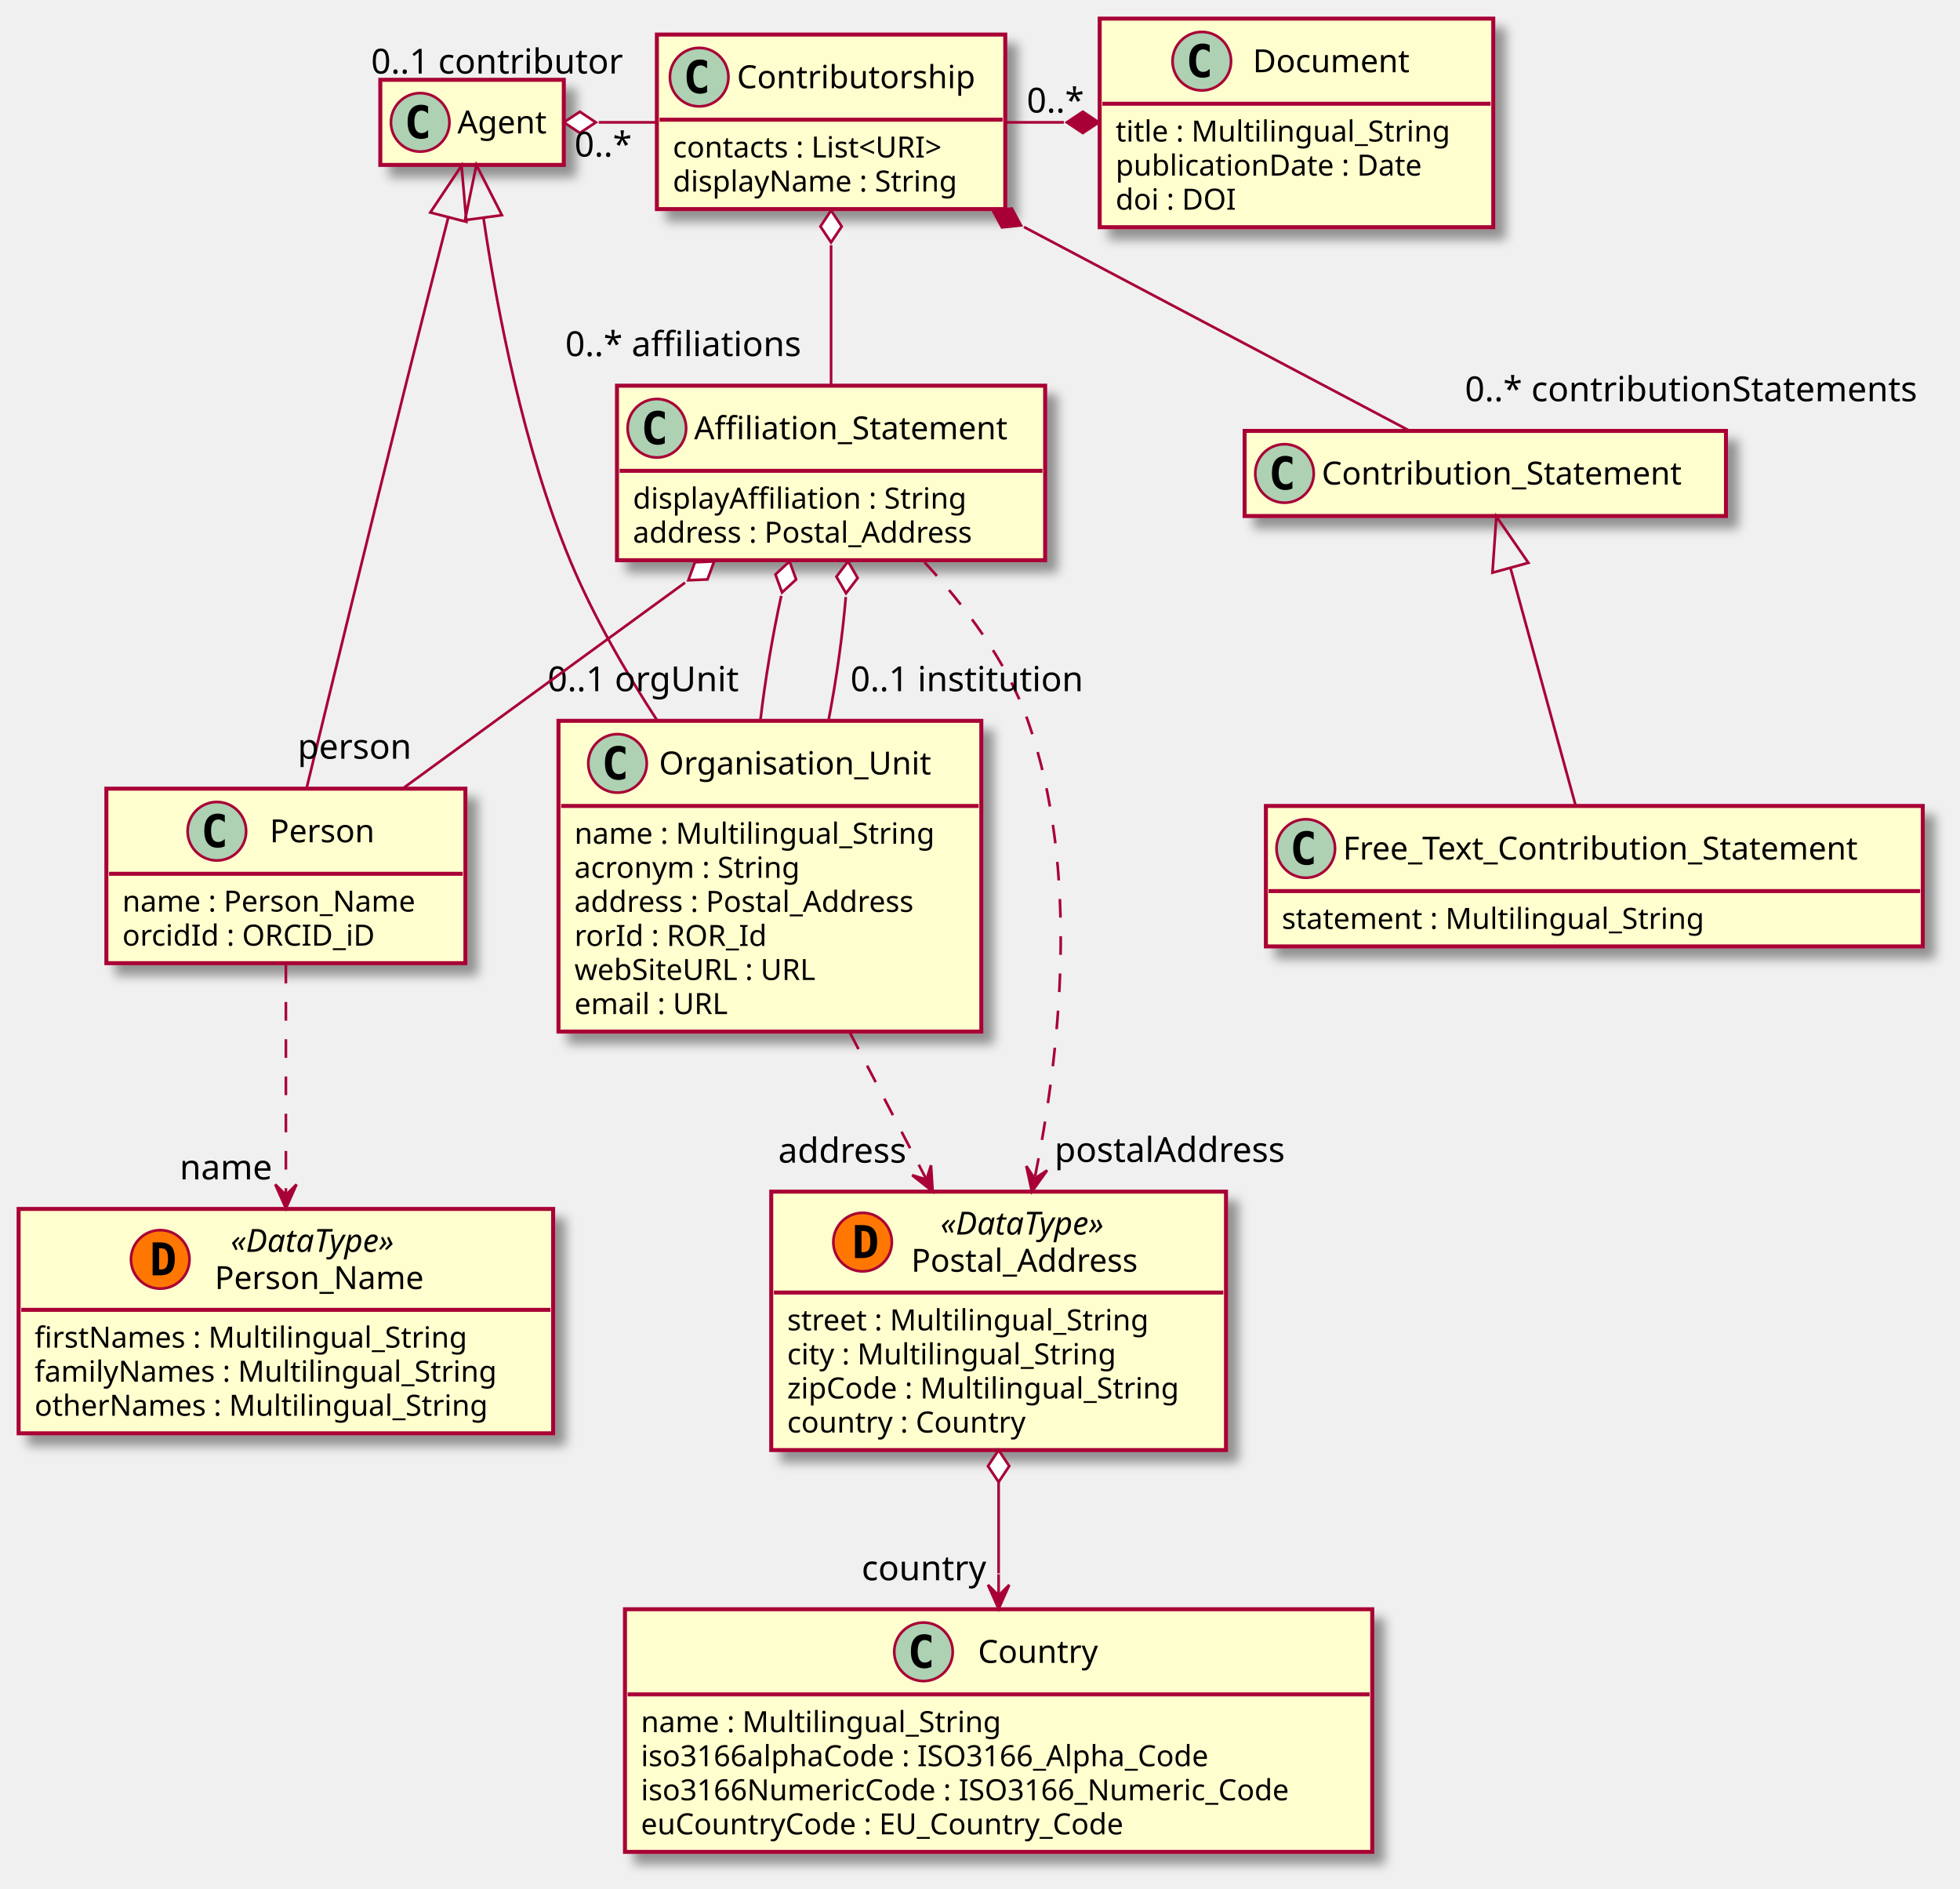
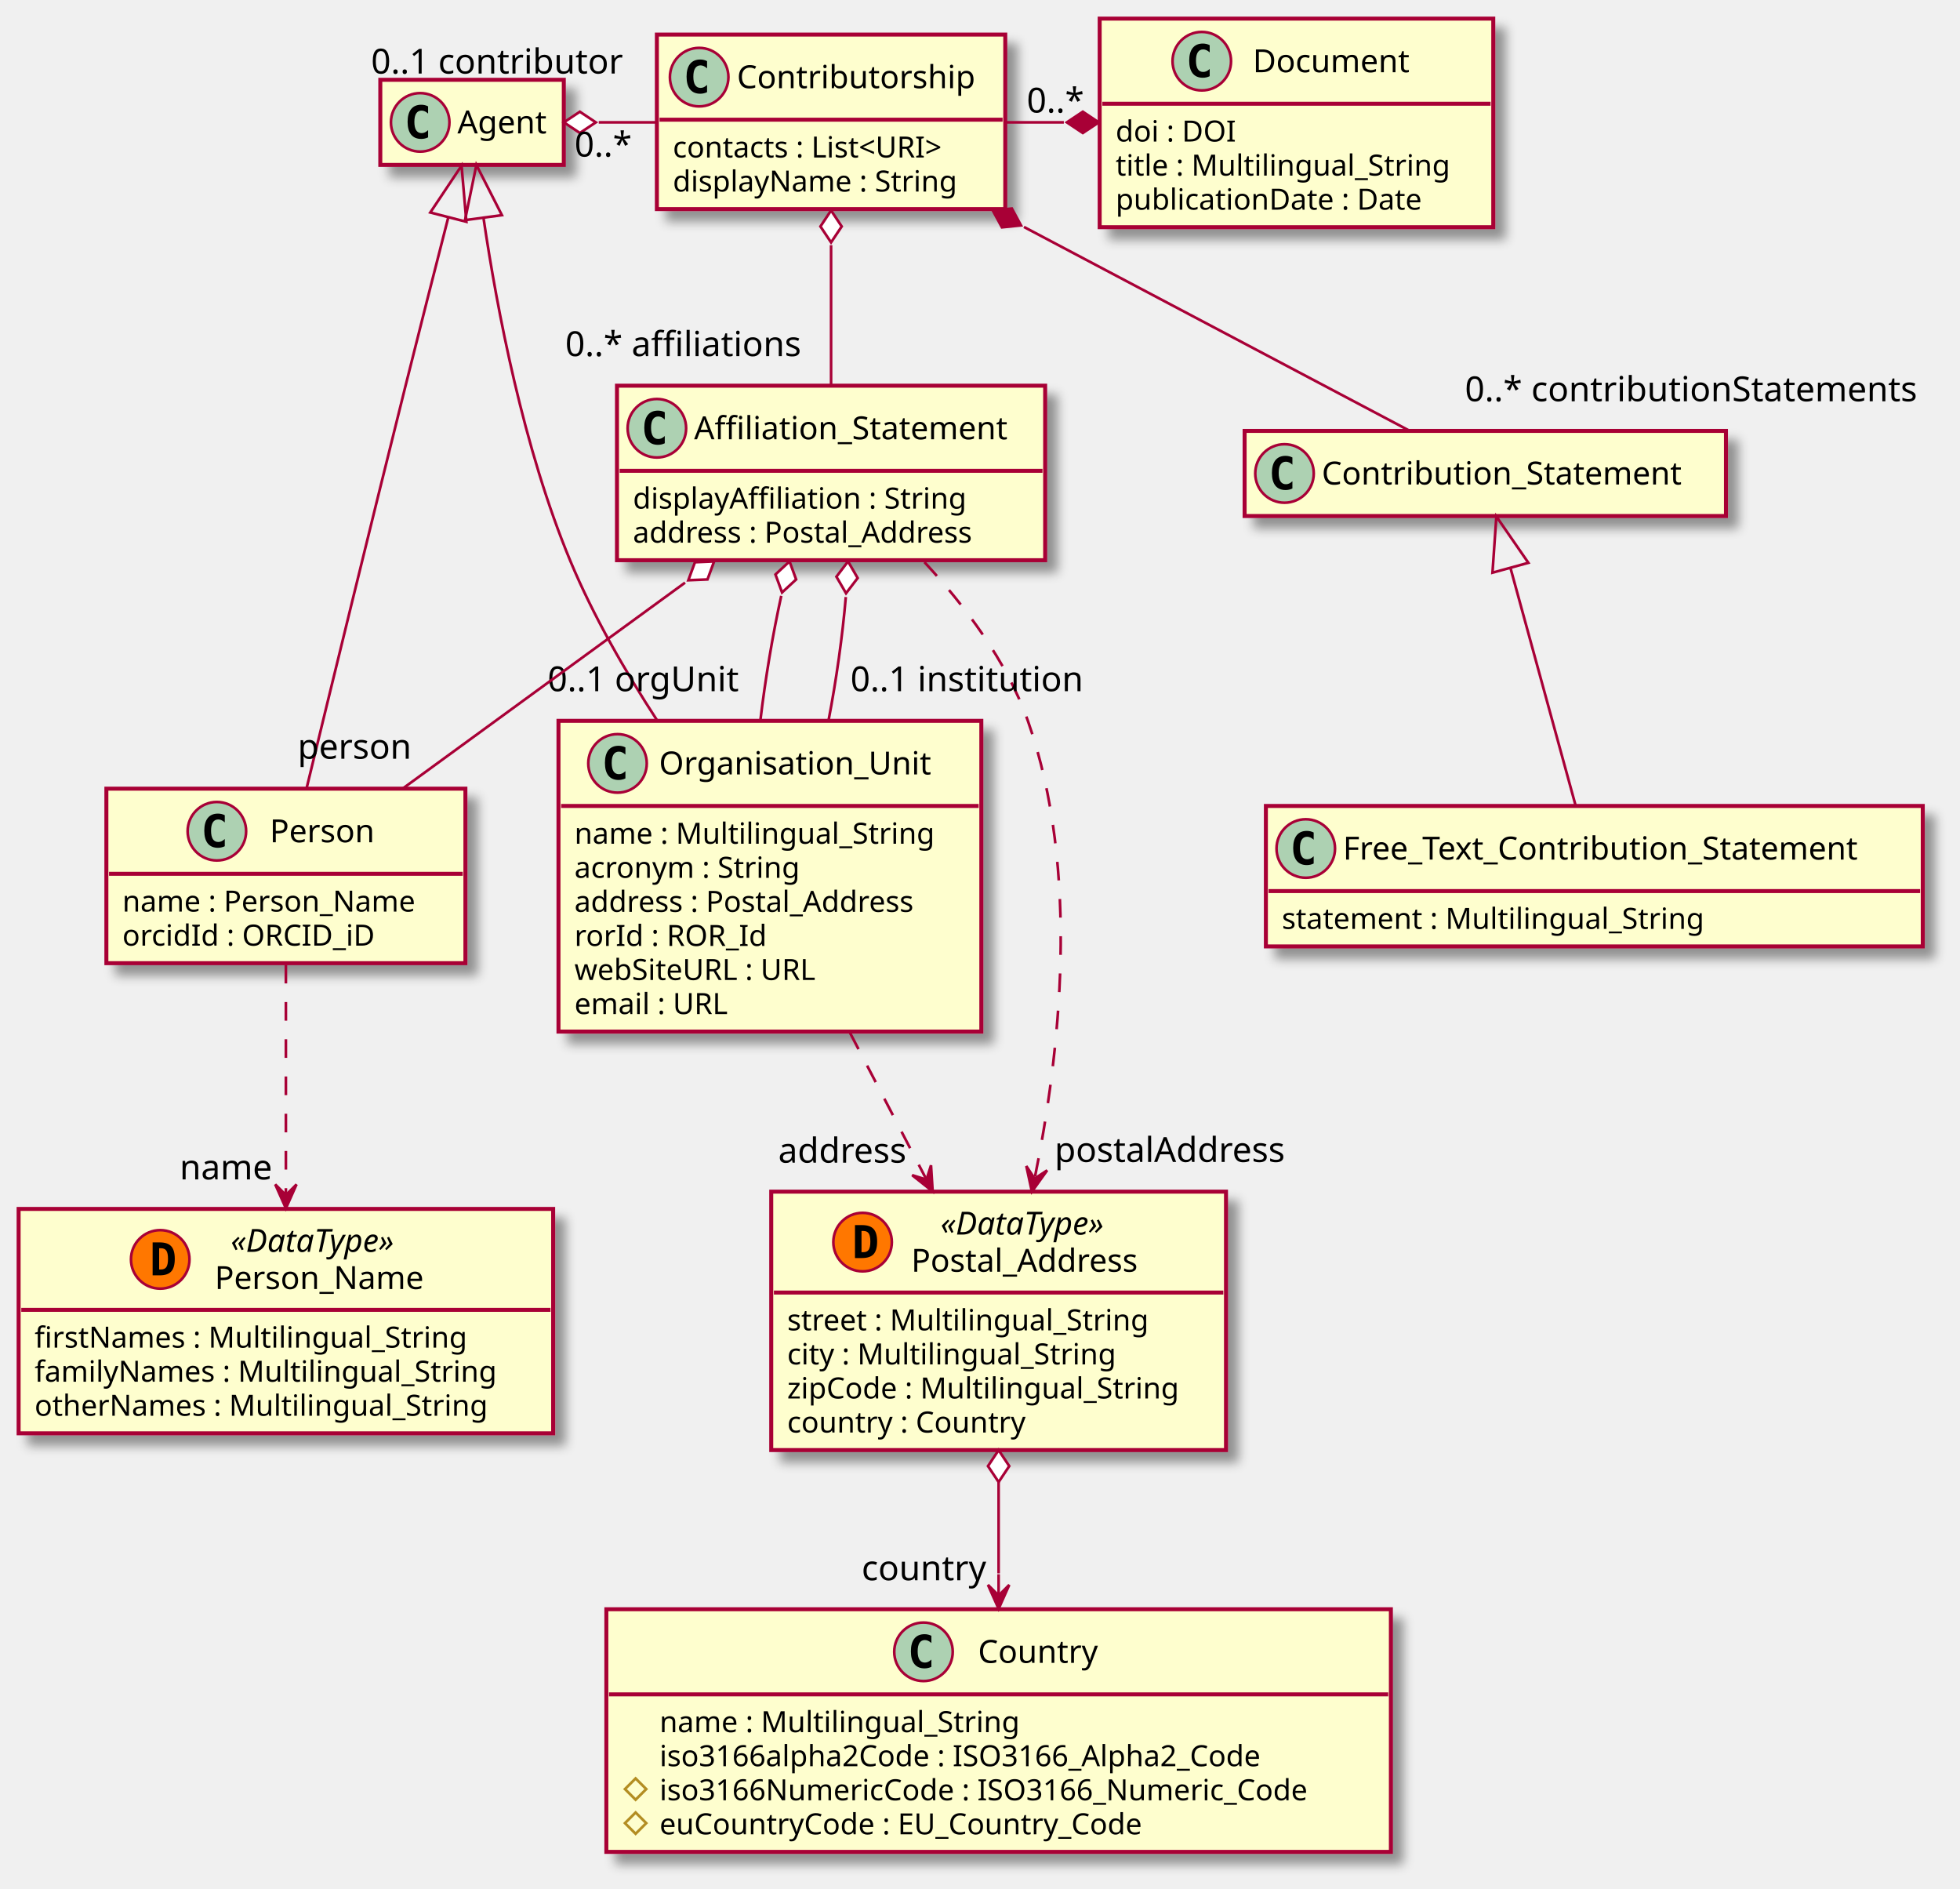
<svg xmlns="http://www.w3.org/2000/svg" contentScriptType="application/ecmascript" contentStyleType="text/css" height="710px" preserveAspectRatio="none" style="width:737px;height:710px;background:#FFFFFF;" version="1.1" viewBox="0 0 737 710" width="737px" zoomAndPan="magnify">
  <defs>
-     <filter height="300%" id="frvrzm6wyozfz" width="300%" x="-1" y="-1">
+     <filter height="300%" id="f1f4gnqvhuzhu1" width="300%" x="-1" y="-1">
      <feGaussianBlur result="blurOut" stdDeviation="2.0" />
      <feColorMatrix in="blurOut" result="blurOut2" type="matrix" values="0 0 0 0 0 0 0 0 0 0 0 0 0 0 0 0 0 0 .4 0" />
      <feOffset dx="4.0" dy="4.0" in="blurOut2" result="blurOut3" />
      <feBlend in="SourceGraphic" in2="blurOut3" mode="normal" />
    </filter>
  </defs>
  <g>
-     <rect codeLine="19" fill="#FEFECE" filter="url(#frvrzm6wyozfz)" height="32" id="Agent" style="stroke:#A80036;stroke-width:1.5;" width="69" x="143" y="30" />
+     <rect codeLine="19" fill="#FEFECE" filter="url(#f1f4gnqvhuzhu1)" height="32" id="Agent" style="stroke:#A80036;stroke-width:1.5;" width="69" x="143" y="30" />
    <ellipse cx="158" cy="46" fill="#ADD1B2" rx="11" ry="11" style="stroke:#A80036;stroke-width:1.0;" />
    <path d="M160.969,51.641 Q160.391,51.938 159.75,52.078 Q159.109,52.234 158.406,52.234 Q155.906,52.234 154.578,50.594 Q153.266,48.938 153.266,45.812 Q153.266,42.688 154.578,41.031 Q155.906,39.375 158.406,39.375 Q159.109,39.375 159.75,39.531 Q160.406,39.688 160.969,39.984 L160.969,42.703 Q160.344,42.125 159.75,41.859 Q159.156,41.578 158.531,41.578 Q157.188,41.578 156.5,42.656 Q155.812,43.719 155.812,45.812 Q155.812,47.906 156.5,48.984 Q157.188,50.047 158.531,50.047 Q159.156,50.047 159.75,49.781 Q160.344,49.5 160.969,48.922 L160.969,51.641 Z " fill="#000000" />
    <text fill="#000000" font-family="sans-serif" font-size="12" lengthAdjust="spacing" textLength="37" x="172" y="50.154">Agent</text>
-     <rect codeLine="22" fill="#FEFECE" filter="url(#frvrzm6wyozfz)" height="116.828" id="Organisation_Unit" style="stroke:#A80036;stroke-width:1.5;" width="159" x="210" y="271" />
+     <rect codeLine="22" fill="#FEFECE" filter="url(#f1f4gnqvhuzhu1)" height="116.828" id="Organisation_Unit" style="stroke:#A80036;stroke-width:1.5;" width="159" x="210" y="271" />
    <ellipse cx="232.2" cy="287" fill="#ADD1B2" rx="11" ry="11" style="stroke:#A80036;stroke-width:1.0;" />
    <path d="M235.169,292.641 Q234.591,292.938 233.95,293.078 Q233.309,293.234 232.606,293.234 Q230.106,293.234 228.778,291.594 Q227.466,289.938 227.466,286.812 Q227.466,283.688 228.778,282.031 Q230.106,280.375 232.606,280.375 Q233.309,280.375 233.95,280.531 Q234.606,280.688 235.169,280.984 L235.169,283.703 Q234.544,283.125 233.95,282.859 Q233.356,282.578 232.731,282.578 Q231.387,282.578 230.7,283.656 Q230.012,284.719 230.012,286.812 Q230.012,288.906 230.7,289.984 Q231.387,291.047 232.731,291.047 Q233.356,291.047 233.95,290.781 Q234.544,290.5 235.169,289.922 L235.169,292.641 Z " fill="#000000" />
    <text fill="#000000" font-family="sans-serif" font-size="12" lengthAdjust="spacing" textLength="111" x="247.8" y="291.154">Organisation_Unit</text>
    <line style="stroke:#A80036;stroke-width:1.5;" x1="211" x2="368" y1="303" y2="303" />
    <text fill="#000000" font-family="sans-serif" font-size="11" lengthAdjust="spacing" textLength="147" x="216" y="317.21">name : Multilingual_String</text>
    <text fill="#000000" font-family="sans-serif" font-size="11" lengthAdjust="spacing" textLength="95" x="216" y="330.015">acronym : String</text>
    <text fill="#000000" font-family="sans-serif" font-size="11" lengthAdjust="spacing" textLength="147" x="216" y="342.82">address : Postal_Address</text>
    <text fill="#000000" font-family="sans-serif" font-size="11" lengthAdjust="spacing" textLength="78" x="216" y="355.625">rorId : ROR_Id</text>
    <text fill="#000000" font-family="sans-serif" font-size="11" lengthAdjust="spacing" textLength="99" x="216" y="368.429">webSiteURL : URL</text>
    <text fill="#000000" font-family="sans-serif" font-size="11" lengthAdjust="spacing" textLength="64" x="216" y="381.234">email : URL</text>
-     <rect codeLine="30" fill="#FEFECE" filter="url(#frvrzm6wyozfz)" height="65.609" id="Person" style="stroke:#A80036;stroke-width:1.5;" width="135" x="40" y="296.5" />
+     <rect codeLine="30" fill="#FEFECE" filter="url(#f1f4gnqvhuzhu1)" height="65.609" id="Person" style="stroke:#A80036;stroke-width:1.5;" width="135" x="40" y="296.5" />
    <ellipse cx="81.55" cy="312.5" fill="#ADD1B2" rx="11" ry="11" style="stroke:#A80036;stroke-width:1.0;" />
    <path d="M84.519,318.141 Q83.941,318.438 83.3,318.578 Q82.659,318.734 81.956,318.734 Q79.456,318.734 78.128,317.094 Q76.816,315.438 76.816,312.312 Q76.816,309.188 78.128,307.531 Q79.456,305.875 81.956,305.875 Q82.659,305.875 83.3,306.031 Q83.956,306.188 84.519,306.484 L84.519,309.203 Q83.894,308.625 83.3,308.359 Q82.706,308.078 82.081,308.078 Q80.737,308.078 80.05,309.156 Q79.362,310.219 79.362,312.312 Q79.362,314.406 80.05,315.484 Q80.737,316.547 82.081,316.547 Q82.706,316.547 83.3,316.281 Q83.894,316 84.519,315.422 L84.519,318.141 Z " fill="#000000" />
    <text fill="#000000" font-family="sans-serif" font-size="12" lengthAdjust="spacing" textLength="44" x="101.45" y="316.654">Person</text>
    <line style="stroke:#A80036;stroke-width:1.5;" x1="41" x2="174" y1="328.5" y2="328.5" />
    <text fill="#000000" font-family="sans-serif" font-size="11" lengthAdjust="spacing" textLength="123" x="46" y="342.71">name : Person_Name</text>
    <text fill="#000000" font-family="sans-serif" font-size="11" lengthAdjust="spacing" textLength="102" x="46" y="355.515">orcidId : ORCID_iD</text>
-     <rect codeLine="34" fill="#FEFECE" filter="url(#frvrzm6wyozfz)" height="84.352" id="Person_Name" style="stroke:#A80036;stroke-width:1.5;" width="201" x="7" y="454.5" />
+     <rect codeLine="34" fill="#FEFECE" filter="url(#f1f4gnqvhuzhu1)" height="84.352" id="Person_Name" style="stroke:#A80036;stroke-width:1.5;" width="201" x="7" y="454.5" />
    <ellipse cx="60.25" cy="473.469" fill="#FF7700" rx="11" ry="11" style="stroke:#A80036;stroke-width:1.0;" />
    <path d="M59.844,469.281 L59.844,477.266 L60.5,477.266 Q61.938,477.266 62.547,476.359 Q63.172,475.438 63.172,473.266 Q63.172,471.094 62.547,470.188 Q61.938,469.281 60.5,469.281 L59.844,469.281 Z M57.391,467.078 L60.016,467.078 Q63.047,467.078 64.375,468.531 Q65.719,469.969 65.719,473.266 Q65.719,476.562 64.375,478.016 Q63.047,479.469 60.016,479.469 L57.391,479.469 L57.391,467.078 Z " fill="#000000" />
    <text fill="#000000" font-family="sans-serif" font-size="12" font-style="italic" lengthAdjust="spacing" textLength="74" x="86.75" y="470.639">«DataType»</text>
    <text fill="#000000" font-family="sans-serif" font-size="12" lengthAdjust="spacing" textLength="86" x="80.75" y="484.607">Person_Name</text>
    <line style="stroke:#A80036;stroke-width:1.5;" x1="8" x2="207" y1="492.438" y2="492.438" />
    <text fill="#000000" font-family="sans-serif" font-size="11" lengthAdjust="spacing" textLength="178" x="13" y="506.648">firstNames : Multilingual_String</text>
    <text fill="#000000" font-family="sans-serif" font-size="11" lengthAdjust="spacing" textLength="189" x="13" y="519.453">familyNames : Multilingual_String</text>
    <text fill="#000000" font-family="sans-serif" font-size="11" lengthAdjust="spacing" textLength="185" x="13" y="532.257">otherNames : Multilingual_String</text>
-     <rect codeLine="39" fill="#FEFECE" filter="url(#frvrzm6wyozfz)" height="97.156" id="Postal_Address" style="stroke:#A80036;stroke-width:1.5;" width="171" x="290" y="448" />
+     <rect codeLine="39" fill="#FEFECE" filter="url(#f1f4gnqvhuzhu1)" height="97.156" id="Postal_Address" style="stroke:#A80036;stroke-width:1.5;" width="171" x="290" y="448" />
    <ellipse cx="324.35" cy="466.969" fill="#FF7700" rx="11" ry="11" style="stroke:#A80036;stroke-width:1.0;" />
    <path d="M323.944,462.781 L323.944,470.766 L324.6,470.766 Q326.038,470.766 326.647,469.859 Q327.272,468.938 327.272,466.766 Q327.272,464.594 326.647,463.688 Q326.038,462.781 324.6,462.781 L323.944,462.781 Z M321.491,460.578 L324.116,460.578 Q327.147,460.578 328.475,462.031 Q329.819,463.469 329.819,466.766 Q329.819,470.062 328.475,471.516 Q327.147,472.969 324.116,472.969 L321.491,472.969 L321.491,460.578 Z " fill="#000000" />
    <text fill="#000000" font-family="sans-serif" font-size="12" font-style="italic" lengthAdjust="spacing" textLength="74" x="353.65" y="464.139">«DataType»</text>
    <text fill="#000000" font-family="sans-serif" font-size="12" lengthAdjust="spacing" textLength="96" x="342.65" y="478.107">Postal_Address</text>
    <line style="stroke:#A80036;stroke-width:1.5;" x1="291" x2="460" y1="485.938" y2="485.938" />
    <text fill="#000000" font-family="sans-serif" font-size="11" lengthAdjust="spacing" textLength="149" x="296" y="500.148">street : Multilingual_String</text>
    <text fill="#000000" font-family="sans-serif" font-size="11" lengthAdjust="spacing" textLength="134" x="296" y="512.953">city : Multilingual_String</text>
    <text fill="#000000" font-family="sans-serif" font-size="11" lengthAdjust="spacing" textLength="159" x="296" y="525.757">zipCode : Multilingual_String</text>
    <text fill="#000000" font-family="sans-serif" font-size="11" lengthAdjust="spacing" textLength="98" x="296" y="538.562">country : Country</text>
-     <rect codeLine="45" fill="#FEFECE" filter="url(#frvrzm6wyozfz)" height="91.219" id="Country" style="stroke:#A80036;stroke-width:1.5;" width="281" x="235" y="605" />
+     <rect codeLine="45" fill="#FEFECE" filter="url(#f1f4gnqvhuzhu1)" height="91.219" id="Country" style="stroke:#A80036;stroke-width:1.5;" width="295" x="228" y="605" />
    <ellipse cx="347.25" cy="621" fill="#ADD1B2" rx="11" ry="11" style="stroke:#A80036;stroke-width:1.0;" />
    <path d="M350.219,626.641 Q349.641,626.938 349,627.078 Q348.359,627.234 347.656,627.234 Q345.156,627.234 343.828,625.594 Q342.516,623.938 342.516,620.812 Q342.516,617.688 343.828,616.031 Q345.156,614.375 347.656,614.375 Q348.359,614.375 349,614.531 Q349.656,614.688 350.219,614.984 L350.219,617.703 Q349.594,617.125 349,616.859 Q348.406,616.578 347.781,616.578 Q346.438,616.578 345.75,617.656 Q345.062,618.719 345.062,620.812 Q345.062,622.906 345.75,623.984 Q346.438,625.047 347.781,625.047 Q348.406,625.047 349,624.781 Q349.594,624.5 350.219,623.922 L350.219,626.641 Z " fill="#000000" />
    <text fill="#000000" font-family="sans-serif" font-size="12" lengthAdjust="spacing" textLength="48" x="367.75" y="625.154">Country</text>
-     <line style="stroke:#A80036;stroke-width:1.5;" x1="236" x2="515" y1="637" y2="637" />
-     <text fill="#000000" font-family="sans-serif" font-size="11" lengthAdjust="spacing" textLength="147" x="241" y="651.21">name : Multilingual_String</text>
-     <text fill="#000000" font-family="sans-serif" font-size="11" lengthAdjust="spacing" textLength="237" x="241" y="664.015">iso3166alphaCode : ISO3166_Alpha_Code</text>
-     <text fill="#000000" font-family="sans-serif" font-size="11" lengthAdjust="spacing" textLength="269" x="241" y="676.82">iso3166NumericCode : ISO3166_Numeric_Code</text>
-     <text fill="#000000" font-family="sans-serif" font-size="11" lengthAdjust="spacing" textLength="199" x="241" y="689.625">euCountryCode : EU_Country_Code</text>
-     <rect codeLine="8" fill="#FEFECE" filter="url(#frvrzm6wyozfz)" height="78.414" id="Document" style="stroke:#A80036;stroke-width:1.5;" width="148" x="413.5" y="7" />
+     <line style="stroke:#A80036;stroke-width:1.5;" x1="229" x2="522" y1="637" y2="637" />
+     <text fill="#000000" font-family="sans-serif" font-size="11" lengthAdjust="spacing" textLength="147" x="248" y="651.21">name : Multilingual_String</text>
+     <text fill="#000000" font-family="sans-serif" font-size="11" lengthAdjust="spacing" textLength="251" x="248" y="664.015">iso3166alpha2Code : ISO3166_Alpha2_Code</text>
+     <polygon fill="none" points="239,668.609,243,672.609,239,676.609,235,672.609" style="stroke:#B38D22;stroke-width:1.0;" />
+     <text fill="#000000" font-family="sans-serif" font-size="11" lengthAdjust="spacing" textLength="269" x="248" y="676.82">iso3166NumericCode : ISO3166_Numeric_Code</text>
+     <polygon fill="none" points="239,681.414,243,685.414,239,689.414,235,685.414" style="stroke:#B38D22;stroke-width:1.0;" />
+     <text fill="#000000" font-family="sans-serif" font-size="11" lengthAdjust="spacing" textLength="199" x="248" y="689.625">euCountryCode : EU_Country_Code</text>
+     <rect codeLine="8" fill="#FEFECE" filter="url(#f1f4gnqvhuzhu1)" height="78.414" id="Document" style="stroke:#A80036;stroke-width:1.5;" width="148" x="413.5" y="7" />
    <ellipse cx="451.9" cy="23" fill="#ADD1B2" rx="11" ry="11" style="stroke:#A80036;stroke-width:1.0;" />
    <path d="M454.869,28.641 Q454.291,28.938 453.65,29.078 Q453.009,29.234 452.306,29.234 Q449.806,29.234 448.478,27.594 Q447.166,25.938 447.166,22.812 Q447.166,19.688 448.478,18.031 Q449.806,16.375 452.306,16.375 Q453.009,16.375 453.65,16.531 Q454.306,16.688 454.869,16.984 L454.869,19.703 Q454.244,19.125 453.65,18.859 Q453.056,18.578 452.431,18.578 Q451.087,18.578 450.4,19.656 Q449.712,20.719 449.712,22.812 Q449.712,24.906 450.4,25.984 Q451.087,27.047 452.431,27.047 Q453.056,27.047 453.65,26.781 Q454.244,26.5 454.869,25.922 L454.869,28.641 Z " fill="#000000" />
    <text fill="#000000" font-family="sans-serif" font-size="12" lengthAdjust="spacing" textLength="64" x="471.1" y="27.154">Document</text>
    <line style="stroke:#A80036;stroke-width:1.5;" x1="414.5" x2="560.5" y1="39" y2="39" />
-     <text fill="#000000" font-family="sans-serif" font-size="11" lengthAdjust="spacing" textLength="136" x="419.5" y="53.21">title : Multilingual_String</text>
-     <text fill="#000000" font-family="sans-serif" font-size="11" lengthAdjust="spacing" textLength="125" x="419.5" y="66.015">publicationDate : Date</text>
-     <text fill="#000000" font-family="sans-serif" font-size="11" lengthAdjust="spacing" textLength="49" x="419.5" y="78.82">doi : DOI</text>
-     <rect codeLine="58" fill="#FEFECE" filter="url(#frvrzm6wyozfz)" height="65.609" id="Contributorship" style="stroke:#A80036;stroke-width:1.5;" width="131" x="247" y="13" />
+     <text fill="#000000" font-family="sans-serif" font-size="11" lengthAdjust="spacing" textLength="49" x="419.5" y="53.21">doi : DOI</text>
+     <text fill="#000000" font-family="sans-serif" font-size="11" lengthAdjust="spacing" textLength="136" x="419.5" y="66.015">title : Multilingual_String</text>
+     <text fill="#000000" font-family="sans-serif" font-size="11" lengthAdjust="spacing" textLength="125" x="419.5" y="78.82">publicationDate : Date</text>
+     <rect codeLine="58" fill="#FEFECE" filter="url(#f1f4gnqvhuzhu1)" height="65.609" id="Contributorship" style="stroke:#A80036;stroke-width:1.5;" width="131" x="247" y="13" />
    <ellipse cx="262.9" cy="29" fill="#ADD1B2" rx="11" ry="11" style="stroke:#A80036;stroke-width:1.0;" />
    <path d="M265.869,34.641 Q265.291,34.938 264.65,35.078 Q264.009,35.234 263.306,35.234 Q260.806,35.234 259.478,33.594 Q258.166,31.938 258.166,28.812 Q258.166,25.688 259.478,24.031 Q260.806,22.375 263.306,22.375 Q264.009,22.375 264.65,22.531 Q265.306,22.688 265.869,22.984 L265.869,25.703 Q265.244,25.125 264.65,24.859 Q264.056,24.578 263.431,24.578 Q262.087,24.578 261.4,25.656 Q260.712,26.719 260.712,28.812 Q260.712,30.906 261.4,31.984 Q262.087,33.047 263.431,33.047 Q264.056,33.047 264.65,32.781 Q265.244,32.5 265.869,31.922 L265.869,34.641 Z " fill="#000000" />
    <text fill="#000000" font-family="sans-serif" font-size="12" lengthAdjust="spacing" textLength="97" x="277.1" y="33.154">Contributorship</text>
    <line style="stroke:#A80036;stroke-width:1.5;" x1="248" x2="377" y1="45" y2="45" />
    <text fill="#000000" font-family="sans-serif" font-size="11" lengthAdjust="spacing" textLength="116" x="253" y="59.21">contacts : List&lt;URI&gt;</text>
    <text fill="#000000" font-family="sans-serif" font-size="11" lengthAdjust="spacing" textLength="119" x="253" y="72.015">displayName : String</text>
-     <rect codeLine="62" fill="#FEFECE" filter="url(#frvrzm6wyozfz)" height="32" id="Contribution_Statement" style="stroke:#A80036;stroke-width:1.5;" width="181" x="468" y="162" />
+     <rect codeLine="62" fill="#FEFECE" filter="url(#f1f4gnqvhuzhu1)" height="32" id="Contribution_Statement" style="stroke:#A80036;stroke-width:1.5;" width="181" x="468" y="162" />
    <ellipse cx="483" cy="178" fill="#ADD1B2" rx="11" ry="11" style="stroke:#A80036;stroke-width:1.0;" />
    <path d="M485.969,183.641 Q485.391,183.938 484.75,184.078 Q484.109,184.234 483.406,184.234 Q480.906,184.234 479.578,182.594 Q478.266,180.938 478.266,177.812 Q478.266,174.688 479.578,173.031 Q480.906,171.375 483.406,171.375 Q484.109,171.375 484.75,171.531 Q485.406,171.688 485.969,171.984 L485.969,174.703 Q485.344,174.125 484.75,173.859 Q484.156,173.578 483.531,173.578 Q482.188,173.578 481.5,174.656 Q480.812,175.719 480.812,177.812 Q480.812,179.906 481.5,180.984 Q482.188,182.047 483.531,182.047 Q484.156,182.047 484.75,181.781 Q485.344,181.5 485.969,180.922 L485.969,183.641 Z " fill="#000000" />
    <text fill="#000000" font-family="sans-serif" font-size="12" lengthAdjust="spacing" textLength="149" x="497" y="182.154">Contribution_Statement</text>
-     <rect codeLine="64" fill="#FEFECE" filter="url(#frvrzm6wyozfz)" height="52.805" id="Free_Text_Contribution_Statement" style="stroke:#A80036;stroke-width:1.5;" width="247" x="476" y="303" />
+     <rect codeLine="64" fill="#FEFECE" filter="url(#f1f4gnqvhuzhu1)" height="52.805" id="Free_Text_Contribution_Statement" style="stroke:#A80036;stroke-width:1.5;" width="247" x="476" y="303" />
    <ellipse cx="491" cy="319" fill="#ADD1B2" rx="11" ry="11" style="stroke:#A80036;stroke-width:1.0;" />
    <path d="M493.969,324.641 Q493.391,324.938 492.75,325.078 Q492.109,325.234 491.406,325.234 Q488.906,325.234 487.578,323.594 Q486.266,321.938 486.266,318.812 Q486.266,315.688 487.578,314.031 Q488.906,312.375 491.406,312.375 Q492.109,312.375 492.75,312.531 Q493.406,312.688 493.969,312.984 L493.969,315.703 Q493.344,315.125 492.75,314.859 Q492.156,314.578 491.531,314.578 Q490.188,314.578 489.5,315.656 Q488.812,316.719 488.812,318.812 Q488.812,320.906 489.5,321.984 Q490.188,323.047 491.531,323.047 Q492.156,323.047 492.75,322.781 Q493.344,322.5 493.969,321.922 L493.969,324.641 Z " fill="#000000" />
    <text fill="#000000" font-family="sans-serif" font-size="12" lengthAdjust="spacing" textLength="215" x="505" y="323.154">Free_Text_Contribution_Statement</text>
    <line style="stroke:#A80036;stroke-width:1.5;" x1="477" x2="722" y1="335" y2="335" />
    <text fill="#000000" font-family="sans-serif" font-size="11" lengthAdjust="spacing" textLength="173" x="482" y="349.21">statement : Multilingual_String</text>
-     <rect codeLine="67" fill="#FEFECE" filter="url(#frvrzm6wyozfz)" height="65.609" id="Affiliation_Statement" style="stroke:#A80036;stroke-width:1.5;" width="161" x="232" y="145" />
+     <rect codeLine="67" fill="#FEFECE" filter="url(#f1f4gnqvhuzhu1)" height="65.609" id="Affiliation_Statement" style="stroke:#A80036;stroke-width:1.5;" width="161" x="232" y="145" />
    <ellipse cx="247" cy="161" fill="#ADD1B2" rx="11" ry="11" style="stroke:#A80036;stroke-width:1.0;" />
    <path d="M249.969,166.641 Q249.391,166.938 248.75,167.078 Q248.109,167.234 247.406,167.234 Q244.906,167.234 243.578,165.594 Q242.266,163.938 242.266,160.812 Q242.266,157.688 243.578,156.031 Q244.906,154.375 247.406,154.375 Q248.109,154.375 248.75,154.531 Q249.406,154.688 249.969,154.984 L249.969,157.703 Q249.344,157.125 248.75,156.859 Q248.156,156.578 247.531,156.578 Q246.188,156.578 245.5,157.656 Q244.812,158.719 244.812,160.812 Q244.812,162.906 245.5,163.984 Q246.188,165.047 247.531,165.047 Q248.156,165.047 248.75,164.781 Q249.344,164.5 249.969,163.922 L249.969,166.641 Z " fill="#000000" />
    <text fill="#000000" font-family="sans-serif" font-size="12" lengthAdjust="spacing" textLength="129" x="261" y="165.154">Affiliation_Statement</text>
    <line style="stroke:#A80036;stroke-width:1.5;" x1="233" x2="392" y1="177" y2="177" />
    <text fill="#000000" font-family="sans-serif" font-size="11" lengthAdjust="spacing" textLength="138" x="238" y="191.21">displayAffiliation : String</text>
    <text fill="#000000" font-family="sans-serif" font-size="11" lengthAdjust="spacing" textLength="147" x="238" y="204.015">address : Postal_Address</text>
    <path codeLine="51" d="M375.5,557.18 C375.5,557.18 375.5,580.7 375.5,591.5 " fill="none" id="Postal_Address-Country" style="stroke:#A80036;stroke-width:1.0;" />
    <polygon fill="#A80036" points="375.5,604.84,379.5,595.84,375.5,599.84,371.5,595.84,375.5,604.84" style="stroke:#A80036;stroke-width:1.0;" />
    <line style="stroke:#A80036;stroke-width:1.0;" x1="375.5" x2="375.5" y1="599.84" y2="591.84" />
    <polygon fill="#FFFFFF" points="375.5,545.18,371.5,551.18,375.5,557.18,379.5,551.18,375.5,545.18" style="stroke:#A80036;stroke-width:1.0;" />
    <text fill="#000000" font-family="sans-serif" font-size="13" lengthAdjust="spacing" textLength="48" x="323.975" y="594.093">country</text>
    <path codeLine="88" d="M107.5,362.71 C107.5,387.34 107.5,421.64 107.5,449.22 " fill="none" id="Person-to-Person_Name" style="stroke:#A80036;stroke-width:1.0;stroke-dasharray:7.0,7.0;" />
    <polygon fill="#A80036" points="107.5,454.28,111.5,445.28,107.5,449.28,103.5,445.28,107.5,454.28" style="stroke:#A80036;stroke-width:1.0;" />
    <text fill="#000000" font-family="sans-serif" font-size="13" lengthAdjust="spacing" textLength="37" x="67.552" y="443.405">name</text>
    <path codeLine="89" d="M168.51,81.93 C163.71,100.62 157.74,124.06 152.5,145 C139.25,197.98 124.2,259.67 115.29,296.32 " fill="none" id="Agent-backto-Person" style="stroke:#A80036;stroke-width:1.0;" />
    <polygon fill="none" points="161.8,79.89,173.56,62.27,175.36,83.38,161.8,79.89" style="stroke:#A80036;stroke-width:1.0;" />
    <path codeLine="90" d="M181.85,82.23 C186.87,116.19 196.8,168.54 214.5,211 C223.07,231.55 235.16,252.51 247.15,270.92 " fill="none" id="Agent-backto-Organisation_Unit" style="stroke:#A80036;stroke-width:1.0;" />
    <polygon fill="none" points="174.86,82.76,179.13,62,188.73,80.89,174.86,82.76" style="stroke:#A80036;stroke-width:1.0;" />
    <path codeLine="91" d="M319.58,388.21 C328.88,406.05 339.06,425.59 348.16,443.05 " fill="none" id="Organisation_Unit-to-Postal_Address" style="stroke:#A80036;stroke-width:1.0;stroke-dasharray:7.0,7.0;" />
    <polygon fill="#A80036" points="350.7,447.92,350.077,438.091,348.384,443.489,342.986,441.796,350.7,447.92" style="stroke:#A80036;stroke-width:1.0;" />
    <text fill="#000000" font-family="sans-serif" font-size="13" lengthAdjust="spacing" textLength="51" x="292.627" y="437.099">address</text>
    <path codeLine="74" d="M347.6,211.33 C362.67,227.58 378.6,248.57 386.5,271 C406.33,327.29 398.54,396.44 389.06,443 " fill="none" id="Affiliation_Statement-to-Postal_Address" style="stroke:#A80036;stroke-width:1.0;stroke-dasharray:7.0,7.0;" />
    <polygon fill="#A80036" points="388.01,448,393.751,439.998,389.024,443.104,385.917,438.376,388.01,448" style="stroke:#A80036;stroke-width:1.0;" />
    <text fill="#000000" font-family="sans-serif" font-size="13" lengthAdjust="spacing" textLength="91" x="396.53" y="436.84">postalAddress</text>
    <path codeLine="75" d="M293.77,224 C290.52,238.73 287.76,255.31 285.92,270.84 " fill="none" id="Affiliation_Statement-backto-Organisation_Unit" style="stroke:#A80036;stroke-width:1.0;" />
    <polygon fill="#FFFFFF" points="296.88,211.07,291.586,215.966,294.069,222.736,299.363,217.84,296.88,211.07" style="stroke:#A80036;stroke-width:1.0;" />
    <text fill="#000000" font-family="sans-serif" font-size="13" lengthAdjust="spacing" textLength="75" x="205.913" y="259.862">0..1 orgUnit</text>
    <path codeLine="76" d="M318.04,224.45 C316.81,239.07 314.5,255.47 311.55,270.84 " fill="none" id="Affiliation_Statement-backto-Organisation_Unit-1" style="stroke:#A80036;stroke-width:1.0;" />
    <polygon fill="#FFFFFF" points="318.88,211.07,314.512,216.808,318.129,223.047,322.497,217.309,318.88,211.07" style="stroke:#A80036;stroke-width:1.0;" />
    <text fill="#000000" font-family="sans-serif" font-size="13" lengthAdjust="spacing" textLength="91" x="319.783" y="259.862">0..1 institution</text>
    <path codeLine="77" d="M257.6,219.04 C224.33,243.3 182.46,273.83 151.4,296.48 " fill="none" id="Affiliation_Statement-backto-Person" style="stroke:#A80036;stroke-width:1.0;" />
    <polygon fill="#FFFFFF" points="268.52,211.07,261.315,211.373,258.824,218.141,266.029,217.837,268.52,211.07" style="stroke:#A80036;stroke-width:1.0;" />
    <text fill="#000000" font-family="sans-serif" font-size="13" lengthAdjust="spacing" textLength="44" x="111.917" y="285.244">person</text>
    <path codeLine="78" d="M568.04,213.8 C575.51,241.03 585.73,278.28 592.46,302.85 " fill="none" id="Contribution_Statement-backto-Free_Text_Contribution_Statement" style="stroke:#A80036;stroke-width:1.0;" />
    <polygon fill="none" points="561.2,215.3,562.66,194.16,574.7,211.59,561.2,215.3" style="stroke:#A80036;stroke-width:1.0;" />
    <path codeLine="79" d="M378.12,46 C385.42,46 392.72,46 400.02,46 " fill="none" id="Contributorship-to-Document" style="stroke:#A80036;stroke-width:1.0;" />
    <polygon fill="#A80036" points="413.16,46,407.16,42,401.16,46,407.16,50,413.16,46" style="stroke:#A80036;stroke-width:1.0;" />
    <text fill="#000000" font-family="sans-serif" font-size="13" lengthAdjust="spacing" textLength="23" x="386.073" y="42.32">0..*</text>
    <path codeLine="80" d="M225.14,46 C232.41,46 239.69,46 246.97,46 " fill="none" id="Agent-backto-Contributorship" style="stroke:#A80036;stroke-width:1.0;" />
    <polygon fill="#FFFFFF" points="212.04,46,218.04,50,224.04,46,218.04,42,212.04,46" style="stroke:#A80036;stroke-width:1.0;" />
    <text fill="#000000" font-family="sans-serif" font-size="13" lengthAdjust="spacing" textLength="98" x="139.532" y="27.657">0..1 contributor</text>
    <text fill="#000000" font-family="sans-serif" font-size="13" lengthAdjust="spacing" textLength="23" x="216.026" y="58.867">0..*</text>
    <path codeLine="81" d="M312.5,92.18 C312.5,109.51 312.5,128.91 312.5,144.78 " fill="none" id="Contributorship-backto-Affiliation_Statement" style="stroke:#A80036;stroke-width:1.0;" />
    <polygon fill="#FFFFFF" points="312.5,79.13,308.5,85.13,312.5,91.13,316.5,85.13,312.5,79.13" style="stroke:#A80036;stroke-width:1.0;" />
    <text fill="#000000" font-family="sans-serif" font-size="13" lengthAdjust="spacing" textLength="91" x="212.542" y="133.882">0..* affiliations</text>
    <path codeLine="82" d="M385.02,85.32 C433.51,110.95 494.66,143.26 529.9,161.88 " fill="none" id="Contributorship-backto-Contribution_Statement" style="stroke:#A80036;stroke-width:1.0;" />
    <polygon fill="#A80036" points="373.31,79.13,376.745,85.47,383.919,84.738,380.484,78.398,373.31,79.13" style="stroke:#A80036;stroke-width:1.0;" />
    <text fill="#000000" font-family="sans-serif" font-size="13" lengthAdjust="spacing" textLength="179" x="550.834" y="150.85">0..* contributionStatements</text>
  </g>
</svg>
